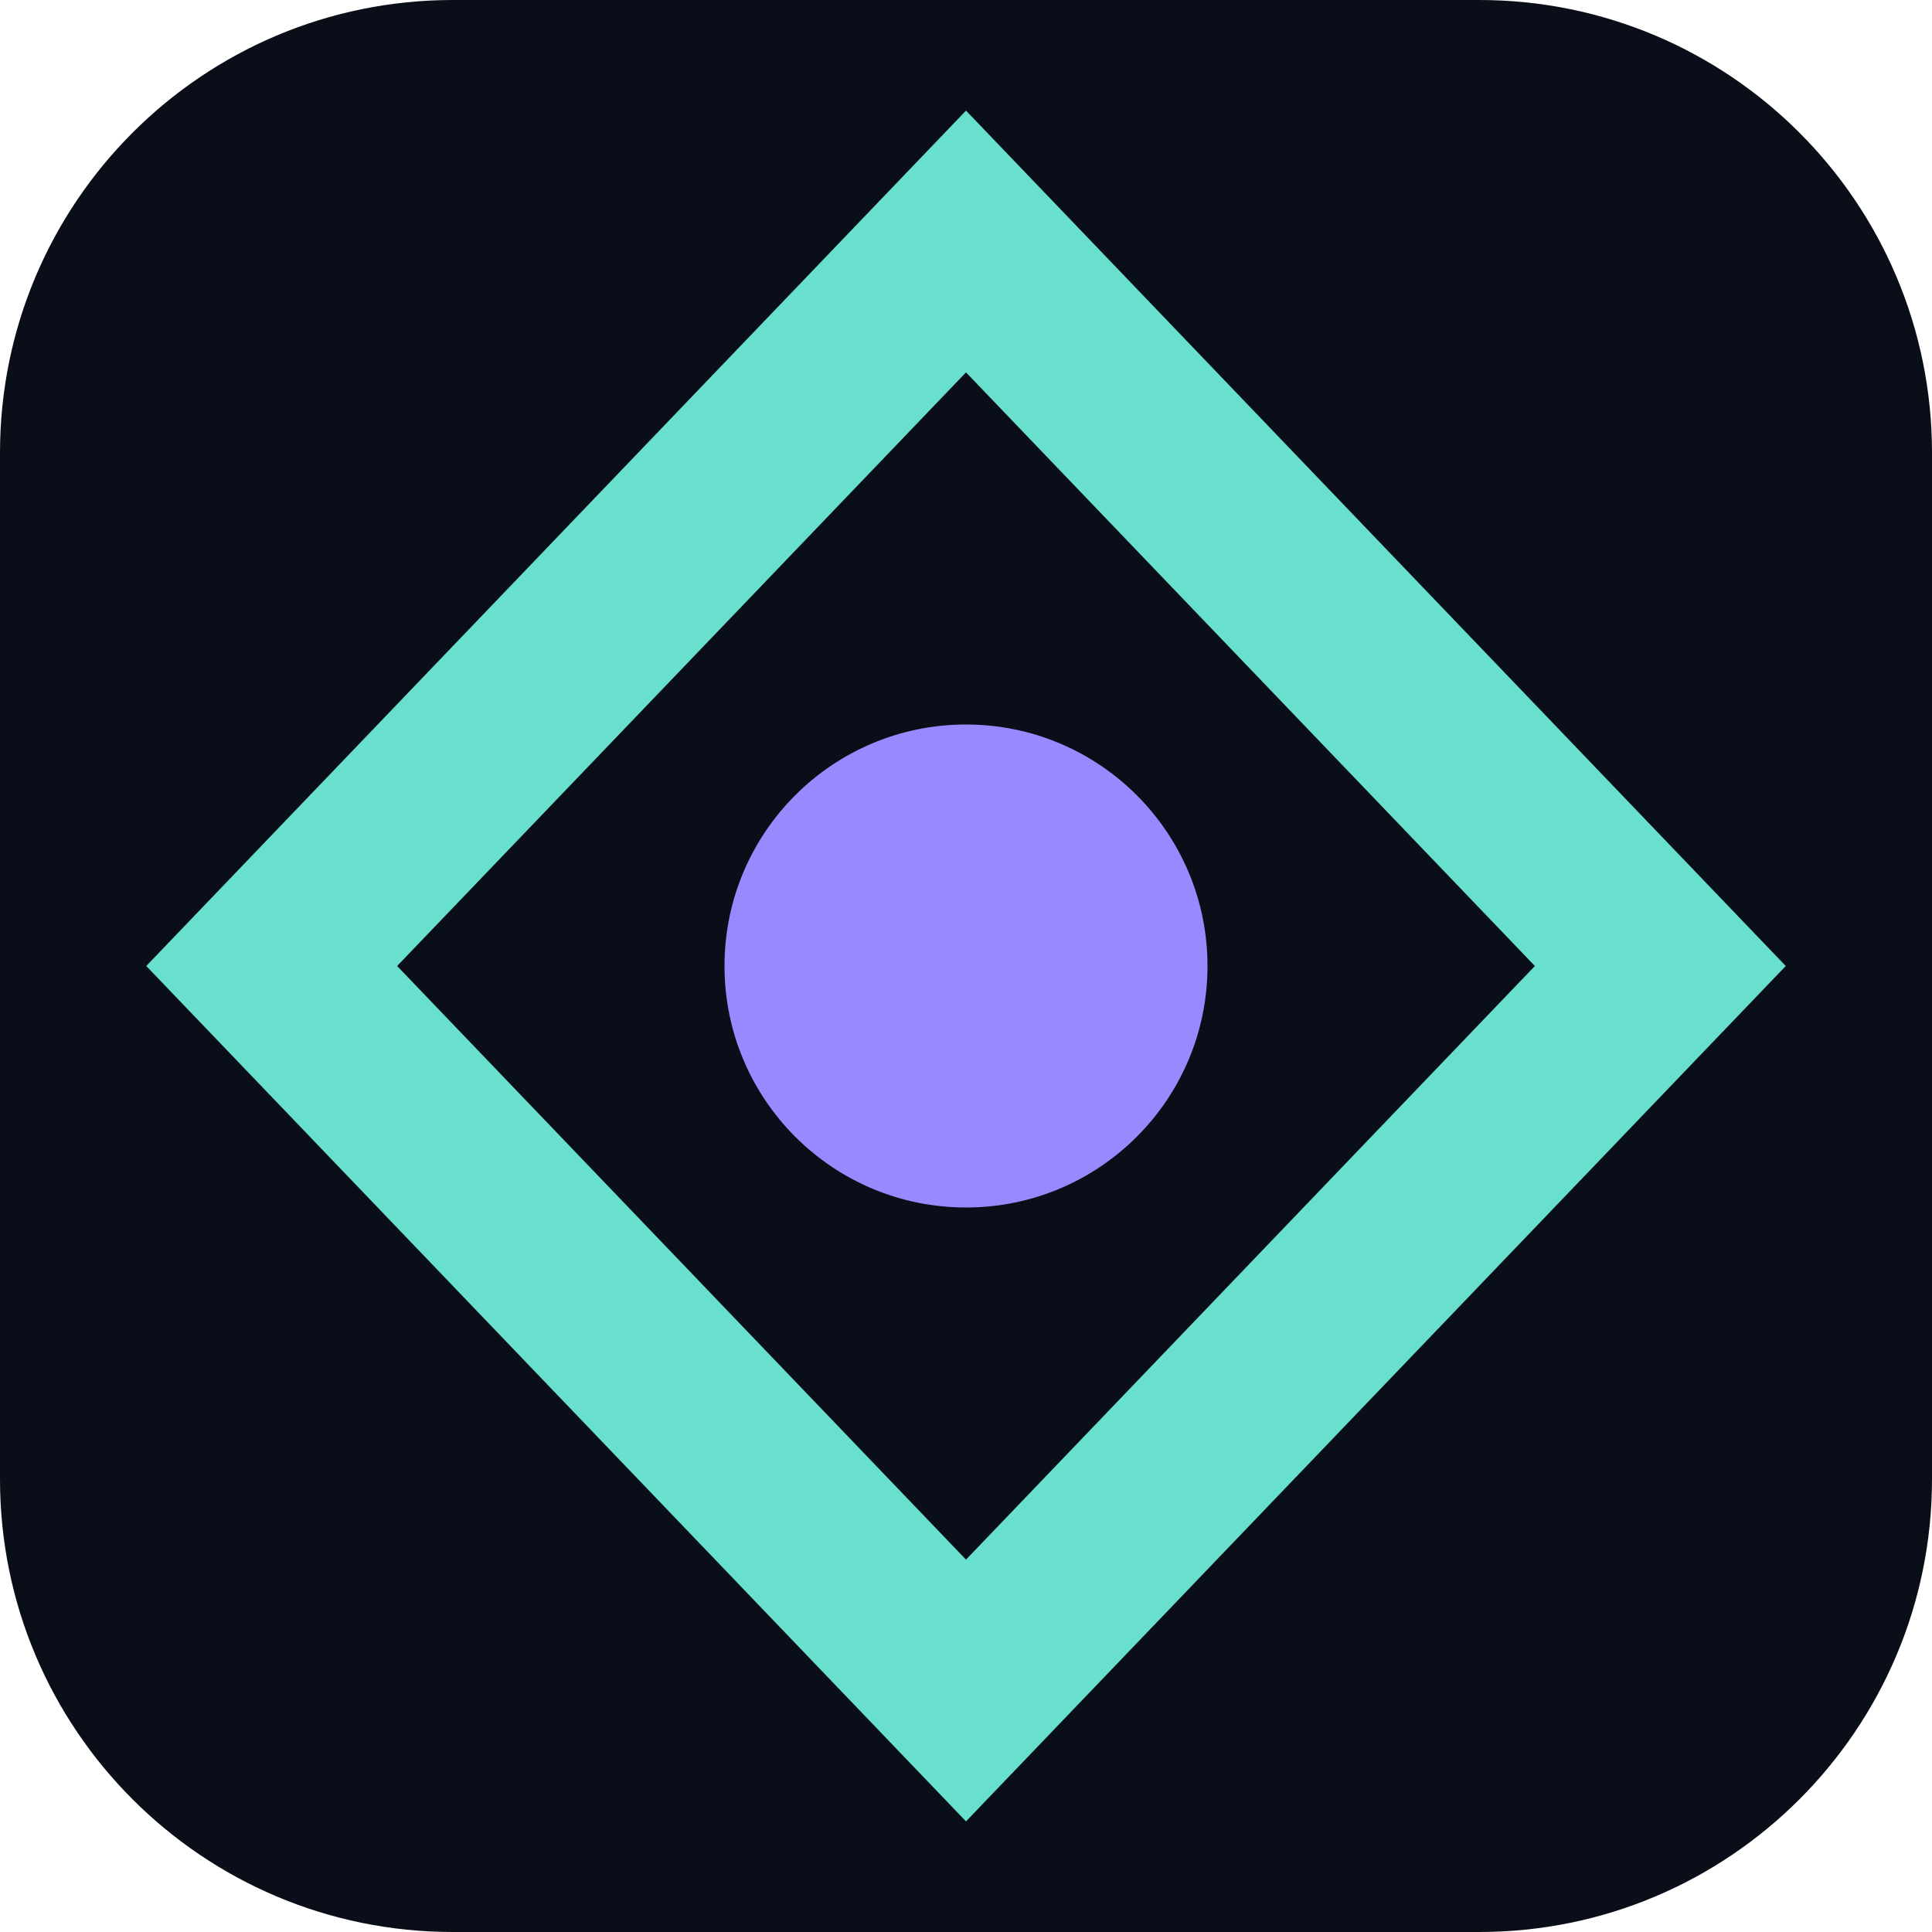
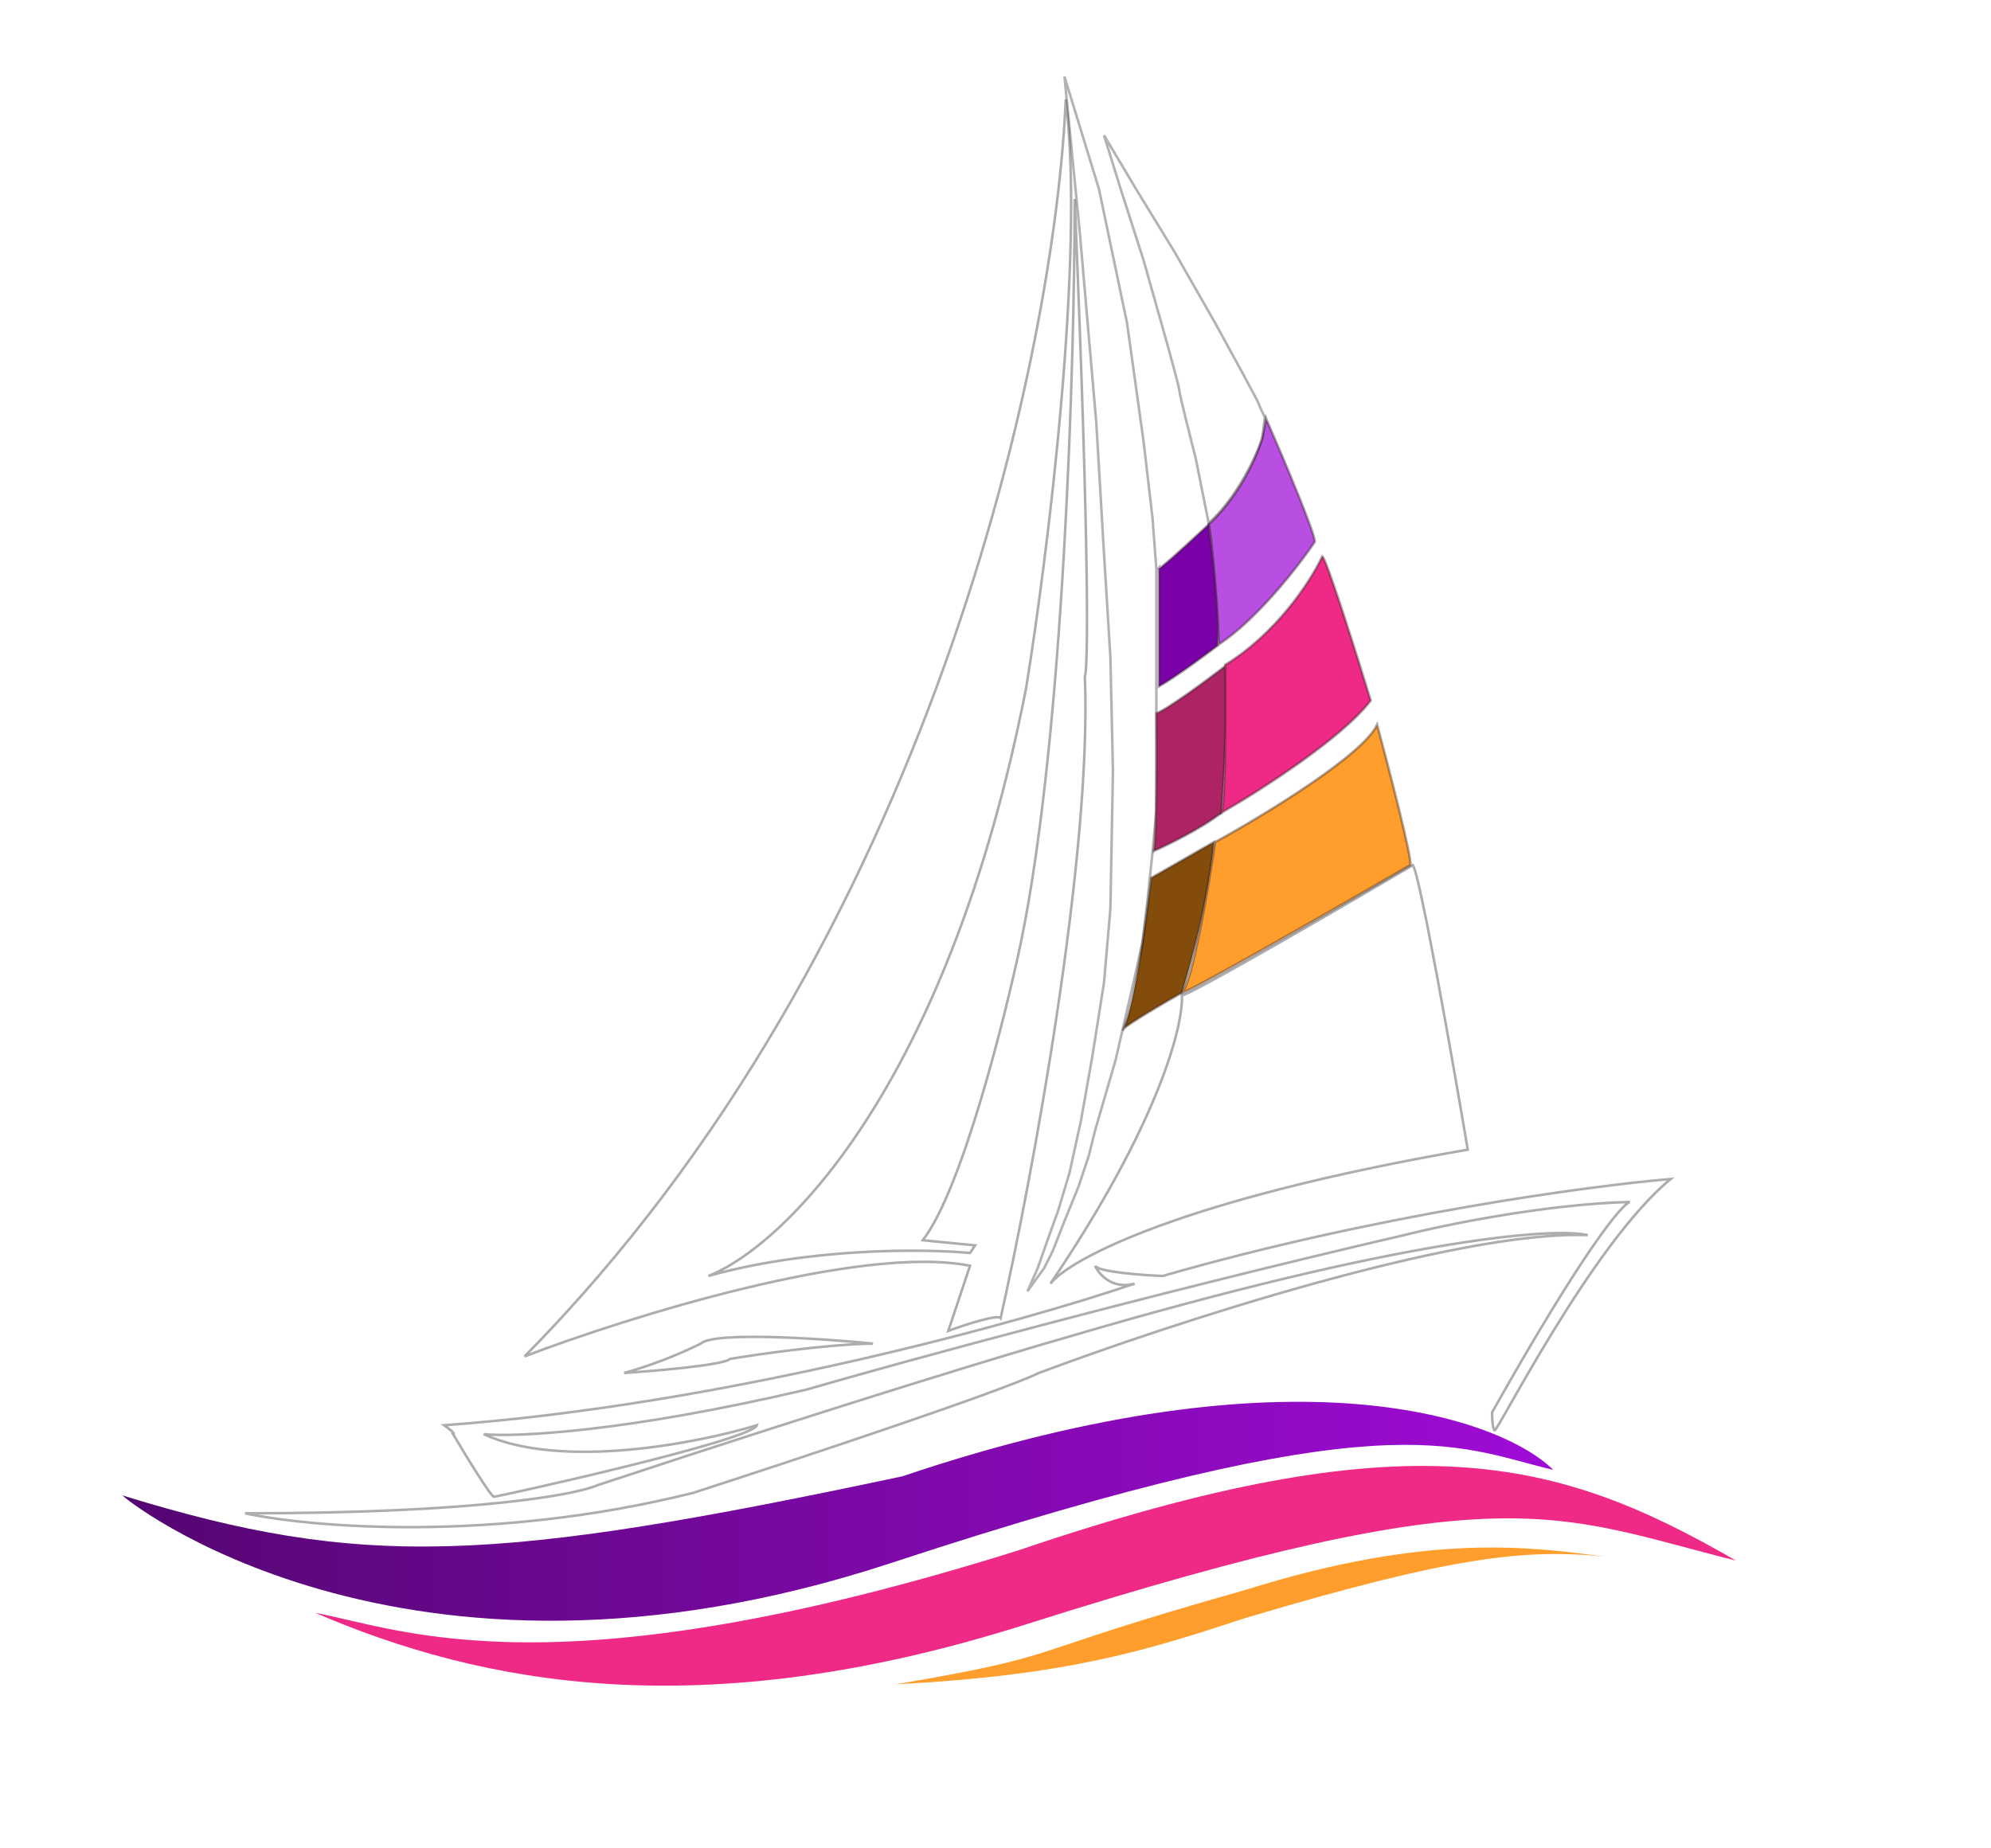
- <svg xmlns="http://www.w3.org/2000/svg" viewBox="0 0 64 64">
-   <rect width="64" height="64" rx="15" fill="#090e18" />
-   <path d="M32 8 55 32 32 56 9 32Z" fill="none" stroke="#69e0ce" stroke-width="6" />
-   <circle cx="32" cy="32" r="8" fill="#9889ff" />
+ <svg xmlns="http://www.w3.org/2000/svg" width="780" height="724" viewBox="0 0 780 724" fill="none">
+   <path d="M608.513 576C569.013 566.5 544.15 548.331 349.014 612.5C156.012 675.966 46.581 585.558 48.014 586C142.014 615 193.514 612.5 353.514 578.5C509.014 526 589.014 556.5 608.513 576Z" fill="url(#paint0_linear_3_55)" />
+   <path d="M680.014 611.5C609.514 594 590.014 576.815 402.014 636.5C274.514 676.977 188.514 660 123.514 632C158.014 638.5 217.514 664.5 399.014 607.5C552.014 555.5 610.014 571 680.014 611.5Z" fill="#EE2A86" />
+   <path d="M629.014 610C597.514 606.758 568.514 610 488.014 633.999C448.514 647 418.014 656.5 351.014 660C421.014 648 395.514 649 488.014 622.999C561.014 600 601.514 606.5 629.014 610Z" fill="#FF9E2C" />
+   <path d="M496.014 164C493.214 183.6 479.847 199.833 473.514 205.5C474.714 209.5 476.68 238.5 477.514 252.5C492.314 242.9 508.68 221.833 515.014 212.5C516.214 211.3 502.847 179.667 496.014 164Z" fill="#9F0BD7" fill-opacity="0.72" stroke="#36262A" stroke-opacity="0.4" />
+   <path d="M440.013 403.5C439.931 403.473 439.968 403.365 440.173 403.155C444.528 393.473 449.202 359.806 451.013 344L475.513 330C473.513 352 466.347 378.5 463.013 389C446.633 398.36 441.218 402.086 440.173 403.155C440.12 403.274 440.067 403.389 440.013 403.5Z" fill="#844C0A" stroke="#36262A" stroke-opacity="0.4" />
+   <path d="M405.014 502.5L402.514 506L406.514 497L410.014 487L414.514 474.5L419.014 459.5L423.514 439L428.014 413.5L432.514 385L435.014 356L436.014 302L435.014 257.5L432.514 217L429.514 166L423.014 91L417.014 30L430.514 74L441.514 126.5L448.014 173L451.514 203L453.014 223V282V317.5L451.514 334L449.514 353L447.514 369.5L444.514 383L440.014 402.5L437.014 415.5L429.014 443L426.514 453L422.514 465L417.014 478.5L412.514 490L409.014 497L405.014 502.5Z" fill="url(#paint1_linear_3_55)" fill-opacity="0.4" />
+   <path d="M445.014 74L432.514 53L439.014 74L448.014 102L455.514 128.5C457.68 136.167 462.014 151.8 462.014 153C462.014 154.2 466.347 171.5 468.514 180L473.514 205C484.314 195.4 492.014 179 494.514 172L495.514 163.5C494.847 162.167 493.414 159.2 493.014 158C492.614 156.8 481.514 136.5 476.014 126.5L460.014 98.5L445.014 74Z" fill="url(#paint2_linear_3_55)" fill-opacity="0.4" />
+   <path d="M402.514 506L405.014 502.5L409.014 497L412.514 490L417.014 478.5L422.514 465L426.514 453L429.014 443L437.014 415.5L440.014 402.5L444.514 383L447.514 369.5L449.514 353L451.514 334L453.014 317.5V282V223L451.514 203L448.014 173L441.514 126.5L430.514 74L417.014 30L423.014 91L429.514 166L432.514 217L435.014 257.5L436.014 302L435.014 356L432.514 385L428.014 413.5L423.514 439L419.014 459.5L414.514 474.5L410.014 487L406.514 497L402.514 506ZM432.514 53L445.014 74L460.014 98.5L476.014 126.5C481.514 136.5 492.614 156.8 493.014 158C493.414 159.2 494.847 162.167 495.514 163.5L494.514 172C492.014 179 484.314 195.4 473.514 205L468.514 180C466.347 171.5 462.014 154.2 462.014 153C462.014 151.8 457.68 136.167 455.514 128.5L448.014 102L439.014 74L432.514 53Z" stroke="black" stroke-opacity="0.3" />
+   <path d="M478.514 318.5C470.914 324.5 457.68 331 452.014 333.5C453.214 325.9 453.18 294.333 453.014 279.5C457.414 277.9 472.847 266.5 480.014 261C481.214 275 479.514 305.167 478.514 318.5Z" fill="#AE2364" stroke="#36262A" stroke-opacity="0.4" />
+   <path d="M454.014 269V222.82C453.741 222.957 453.787 222.803 454.014 222.5V222.82C454.947 222.352 459.598 218.488 473.514 205.5C475.014 216.5 477.814 241.4 477.014 253C472.014 256.833 460.414 265.4 454.014 269Z" fill="#7901A7" stroke="#36262A" stroke-opacity="0.4" />
+   <path d="M537.014 274.5C525.814 289.3 493.347 310 478.514 318.5C480.114 314.9 480.18 278.333 480.014 260.5C499.514 248.5 513.014 228.667 518.014 218C519.614 218.8 531.347 256 537.014 274.5Z" fill="#EE2A86" stroke="#36262A" stroke-opacity="0.4" />
+   <path d="M539.514 284C533.914 296 494.847 319.667 476.014 330C473.347 348.167 467.014 385.4 463.014 389C464.214 389.8 523.18 356 552.514 339C553.314 336.6 544.18 301.333 539.514 284Z" fill="#FF9E2C" stroke="#36262A" stroke-opacity="0.4" />
+   <path d="M585.514 560.5C584.714 559.7 584.514 555.5 584.514 553.5C620.514 489.5 635.514 471.833 638.514 471C605.714 471.8 565.847 480 550.014 484C448.414 507.6 351.681 534.167 316.014 544.5C244.414 561.3 201.847 563.167 189.514 562C219.914 576 273.514 565.5 296.514 558.5C294.514 564.5 195.014 586.5 193.514 586.5C192.314 586.5 182.347 570.167 177.514 562C178.714 562 175.681 559.667 174.014 558.5C283.614 550.5 400.014 518.167 444.514 503C435.714 505.4 430.514 499.333 429.014 496C430.214 498.4 447.181 499.667 455.514 500C538.714 476 622.847 464.667 654.514 462C623.514 487.5 586.514 561.5 585.514 560.5Z" fill="url(#paint3_linear_3_55)" />
+   <path d="M271.514 585C193.114 604.6 121.847 598.5 96.014 593C186.814 593 225.847 585.667 234.014 582C332.014 549.6 397.514 529.833 418.014 524C551.214 484.735 609.514 480.973 622.014 484C570.414 482 457.181 519.167 407.014 538C391.414 545.6 310.181 572.5 271.514 585Z" fill="url(#paint4_linear_3_55)" />
+   <path d="M575.014 450.5C461.814 470.1 418.847 493.667 411.514 503C454.314 439.8 463.681 401.333 463.014 390C465.414 390.4 524.347 356.167 553.514 339C556.314 343 569.014 415 575.014 450.5Z" fill="url(#paint5_linear_3_55)" />
+   <path d="M392.014 516.5C390.814 514.95 377.847 519.188 371.514 521.5L380.014 496C337.214 487.501 245.847 516.126 205.514 531.5C365.514 369.5 413.514 135.667 417.514 39C425.114 100.2 410.347 218.167 402.014 269.5C371.214 427.1 306.181 488.833 277.514 500C317.514 488.8 362.514 489.333 380.014 491L382.014 488L361.514 486C376.714 466.4 393.514 399.833 400.014 369C416.814 287.4 421.014 141 421.014 78C427.014 222 426.181 262.667 425.014 265C427.814 335.8 404.181 462.167 392.014 516.5Z" fill="url(#paint6_linear_3_55)" />
+   <path d="M286.014 532.5C283.614 534.9 257.347 537.167 244.514 538C257.714 534.4 270.014 528.833 274.514 526.5C279.714 521.7 321.681 524.5 342.014 526.5C324.414 526.748 297.347 530.603 286.014 532.5Z" fill="url(#paint7_linear_3_55)" />
+   <path d="M584.514 553.5C584.514 555.5 584.714 559.7 585.514 560.5C586.514 561.5 623.514 487.5 654.514 462C622.847 464.667 538.714 476 455.514 500C447.181 499.667 430.214 498.4 429.014 496C430.514 499.333 435.714 505.4 444.514 503C400.014 518.167 283.614 550.5 174.014 558.5C175.681 559.667 178.714 562 177.514 562C182.347 570.167 192.314 586.5 193.514 586.5C195.014 586.5 294.514 564.5 296.514 558.5C273.514 565.5 219.914 576 189.514 562C201.847 563.167 244.414 561.3 316.014 544.5C351.681 534.167 448.414 507.6 550.014 484C565.847 480 605.714 471.8 638.514 471C635.514 471.833 620.514 489.5 584.514 553.5ZM96.014 593C121.847 598.5 193.114 604.6 271.514 585C310.181 572.5 391.414 545.6 407.014 538C457.181 519.167 570.414 482 622.014 484C609.514 480.973 551.214 484.735 418.014 524C397.514 529.833 332.014 549.6 234.014 582C225.847 585.667 186.814 593 96.014 593ZM411.514 503C418.847 493.667 461.814 470.1 575.014 450.5C569.014 415 556.314 343 553.514 339C524.347 356.167 465.414 390.4 463.014 390C463.681 401.333 454.314 439.8 411.514 503ZM371.514 521.5C377.847 519.188 390.814 514.95 392.014 516.5C404.181 462.167 427.814 335.8 425.014 265C426.181 262.667 427.014 222 421.014 78C421.014 141 416.814 287.4 400.014 369C393.514 399.833 376.714 466.4 361.514 486L382.014 488L380.014 491C362.514 489.333 317.514 488.8 277.514 500C306.181 488.833 371.214 427.1 402.014 269.5C410.347 218.167 425.114 100.2 417.514 39C413.514 135.667 365.514 369.5 205.514 531.5C245.847 516.126 337.214 487.501 380.014 496L371.514 521.5ZM244.514 538C257.347 537.167 283.614 534.9 286.014 532.5C297.347 530.603 324.414 526.748 342.014 526.5C321.681 524.5 279.714 521.7 274.514 526.5C270.014 528.833 257.714 534.4 244.514 538Z" stroke="#373132" stroke-opacity="0.4" />
+   <defs>
+     <linearGradient id="paint0_linear_3_55" x1="48" y1="592.498" x2="608.513" y2="592.498" gradientUnits="userSpaceOnUse">
+       <stop stop-color="#540671" />
+       <stop offset="1" stop-color="#9F0BD7" />
+     </linearGradient>
+     <linearGradient id="paint1_linear_3_55" x1="449.014" y1="30" x2="449.014" y2="506" gradientUnits="userSpaceOnUse">
+       <stop stop-color="white" />
+       <stop offset="0.5" stop-color="white" stop-opacity="0.75" />
+       <stop offset="1" stop-color="white" stop-opacity="0.4" />
+     </linearGradient>
+     <linearGradient id="paint2_linear_3_55" x1="449.014" y1="30" x2="449.014" y2="506" gradientUnits="userSpaceOnUse">
+       <stop stop-color="white" />
+       <stop offset="0.5" stop-color="white" stop-opacity="0.75" />
+       <stop offset="1" stop-color="white" stop-opacity="0.4" />
+     </linearGradient>
+     <linearGradient id="paint3_linear_3_55" x1="375.264" y1="39" x2="375.264" y2="598.426" gradientUnits="userSpaceOnUse">
+       <stop stop-color="white" />
+       <stop offset="1" stop-color="white" stop-opacity="0.5" />
+     </linearGradient>
+     <linearGradient id="paint4_linear_3_55" x1="375.264" y1="39" x2="375.264" y2="598.426" gradientUnits="userSpaceOnUse">
+       <stop stop-color="white" />
+       <stop offset="1" stop-color="white" stop-opacity="0.5" />
+     </linearGradient>
+     <linearGradient id="paint5_linear_3_55" x1="375.264" y1="39" x2="375.264" y2="598.426" gradientUnits="userSpaceOnUse">
+       <stop stop-color="white" />
+       <stop offset="1" stop-color="white" stop-opacity="0.5" />
+     </linearGradient>
+     <linearGradient id="paint6_linear_3_55" x1="375.264" y1="39" x2="375.264" y2="598.426" gradientUnits="userSpaceOnUse">
+       <stop stop-color="white" />
+       <stop offset="1" stop-color="white" stop-opacity="0.5" />
+     </linearGradient>
+     <linearGradient id="paint7_linear_3_55" x1="375.264" y1="39" x2="375.264" y2="598.426" gradientUnits="userSpaceOnUse">
+       <stop stop-color="white" />
+       <stop offset="1" stop-color="white" stop-opacity="0.5" />
+     </linearGradient>
+   </defs>
</svg>
